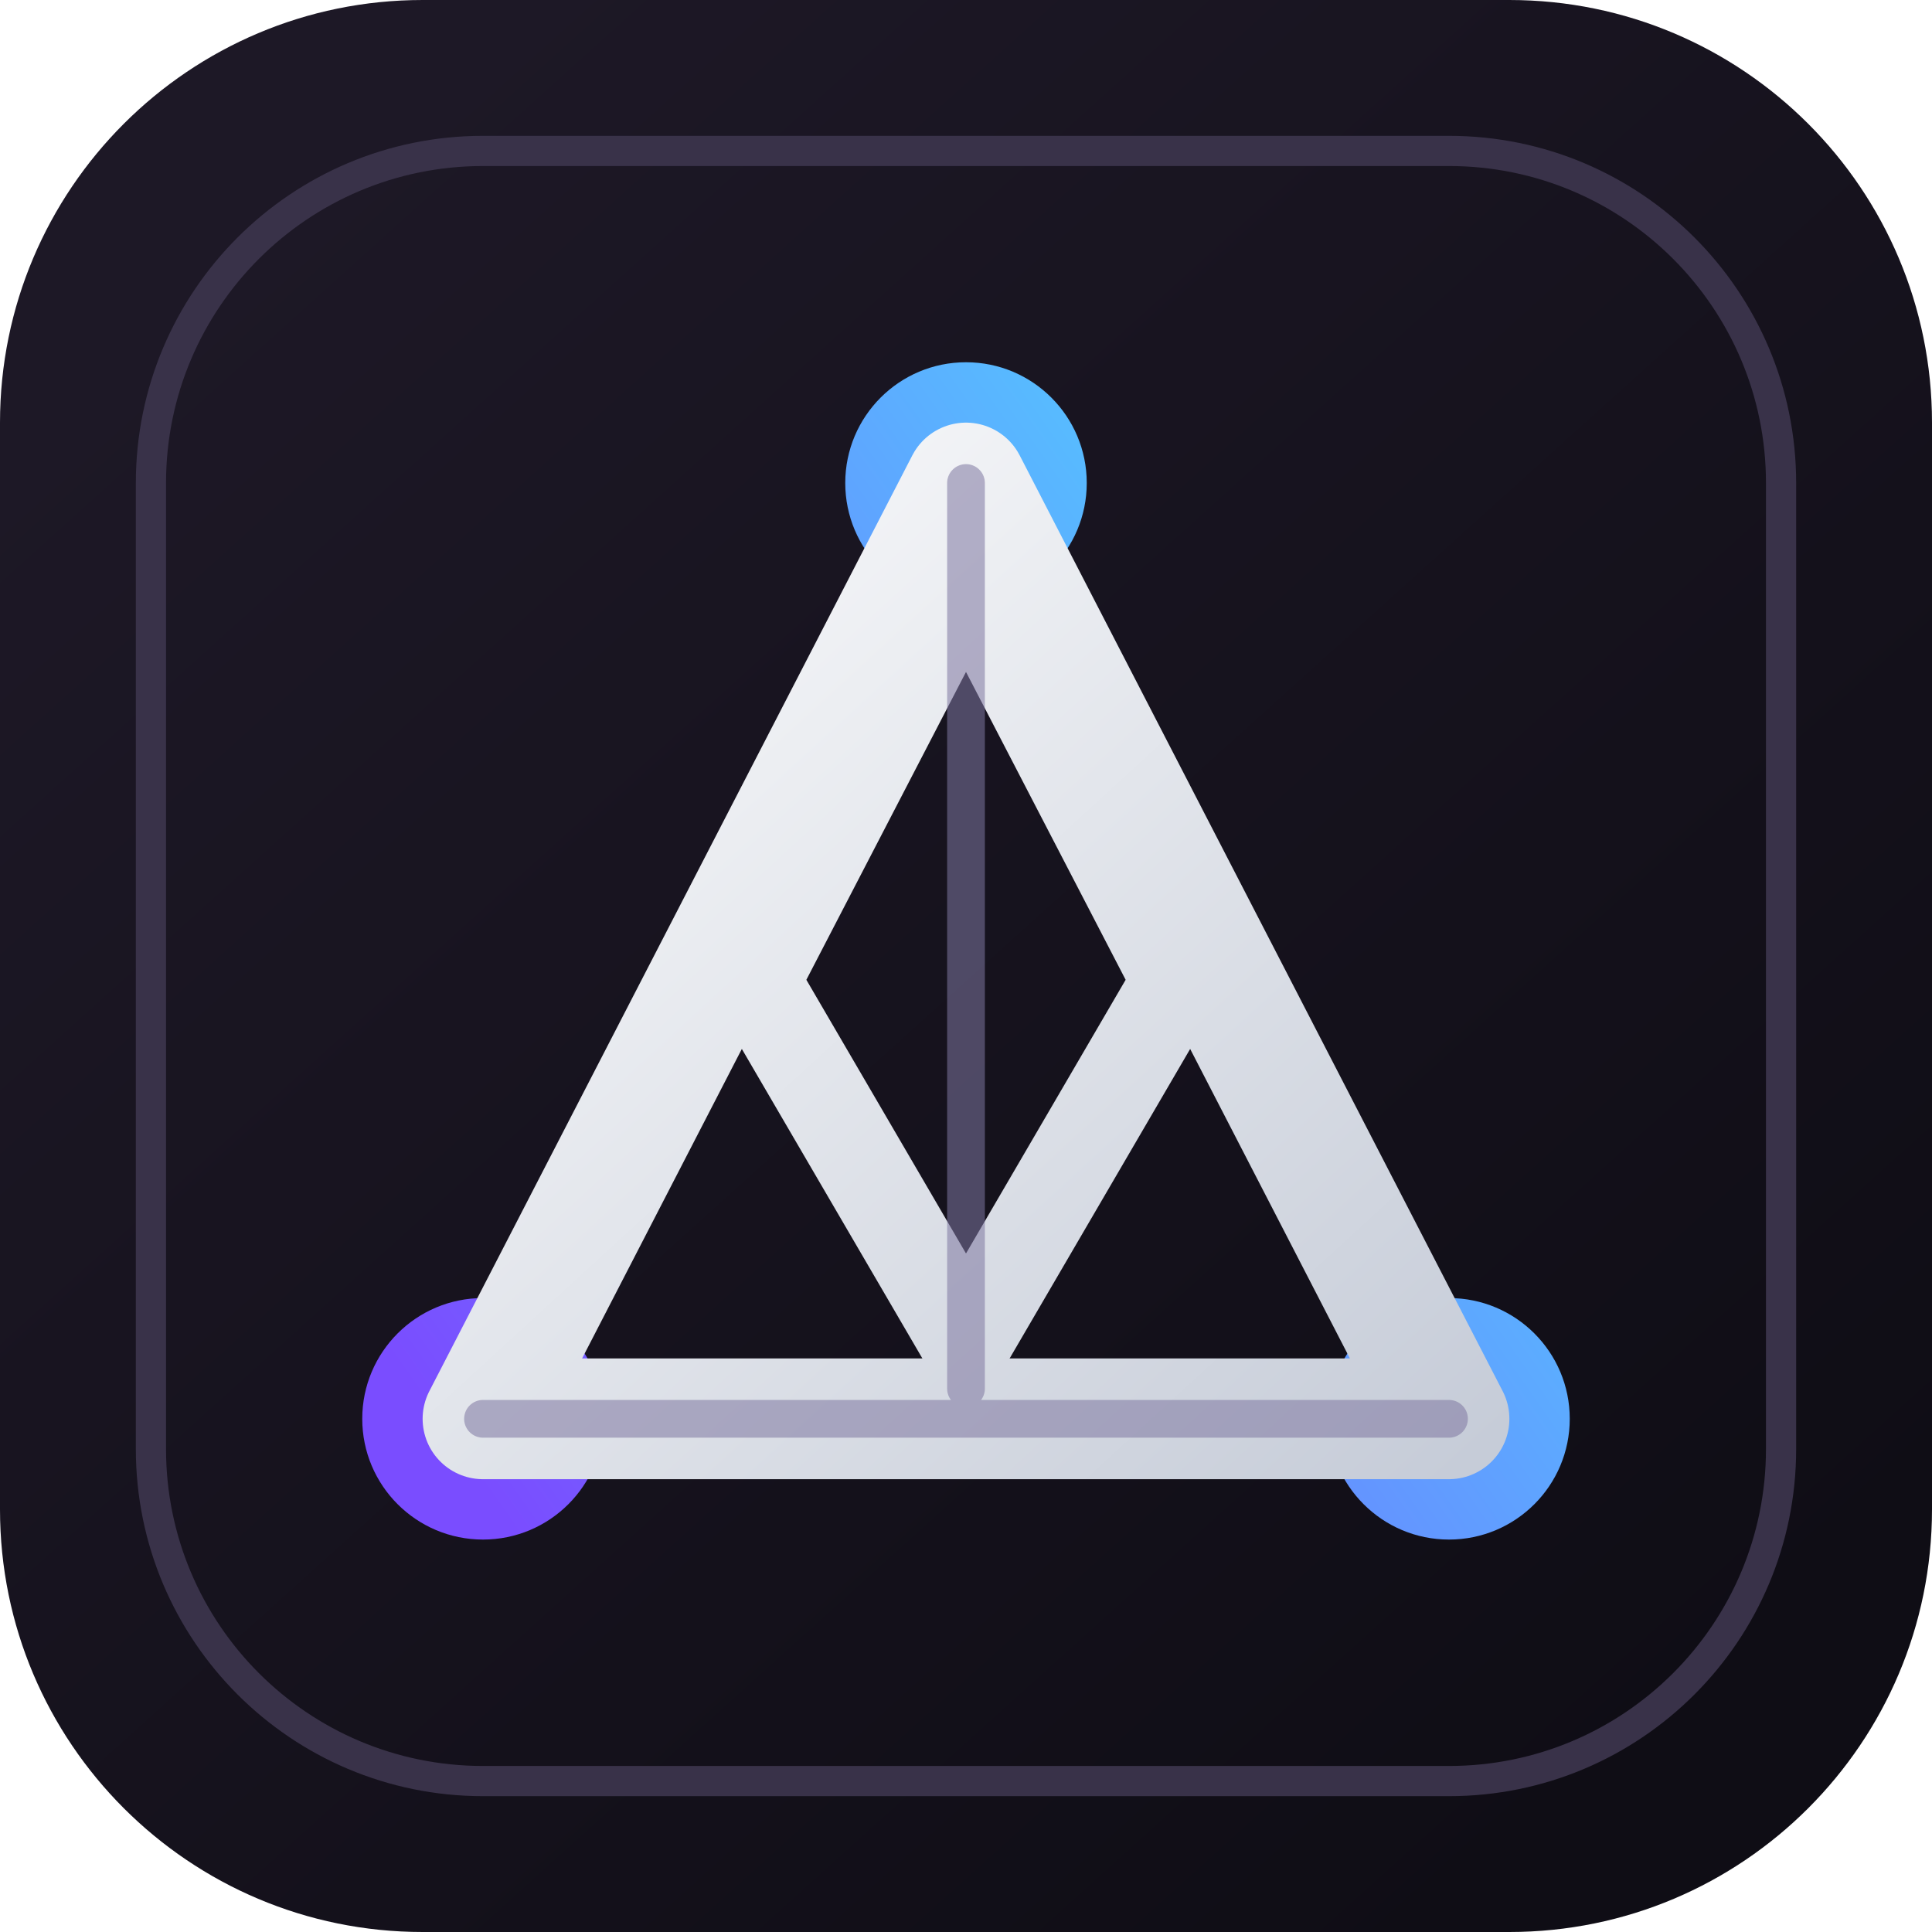
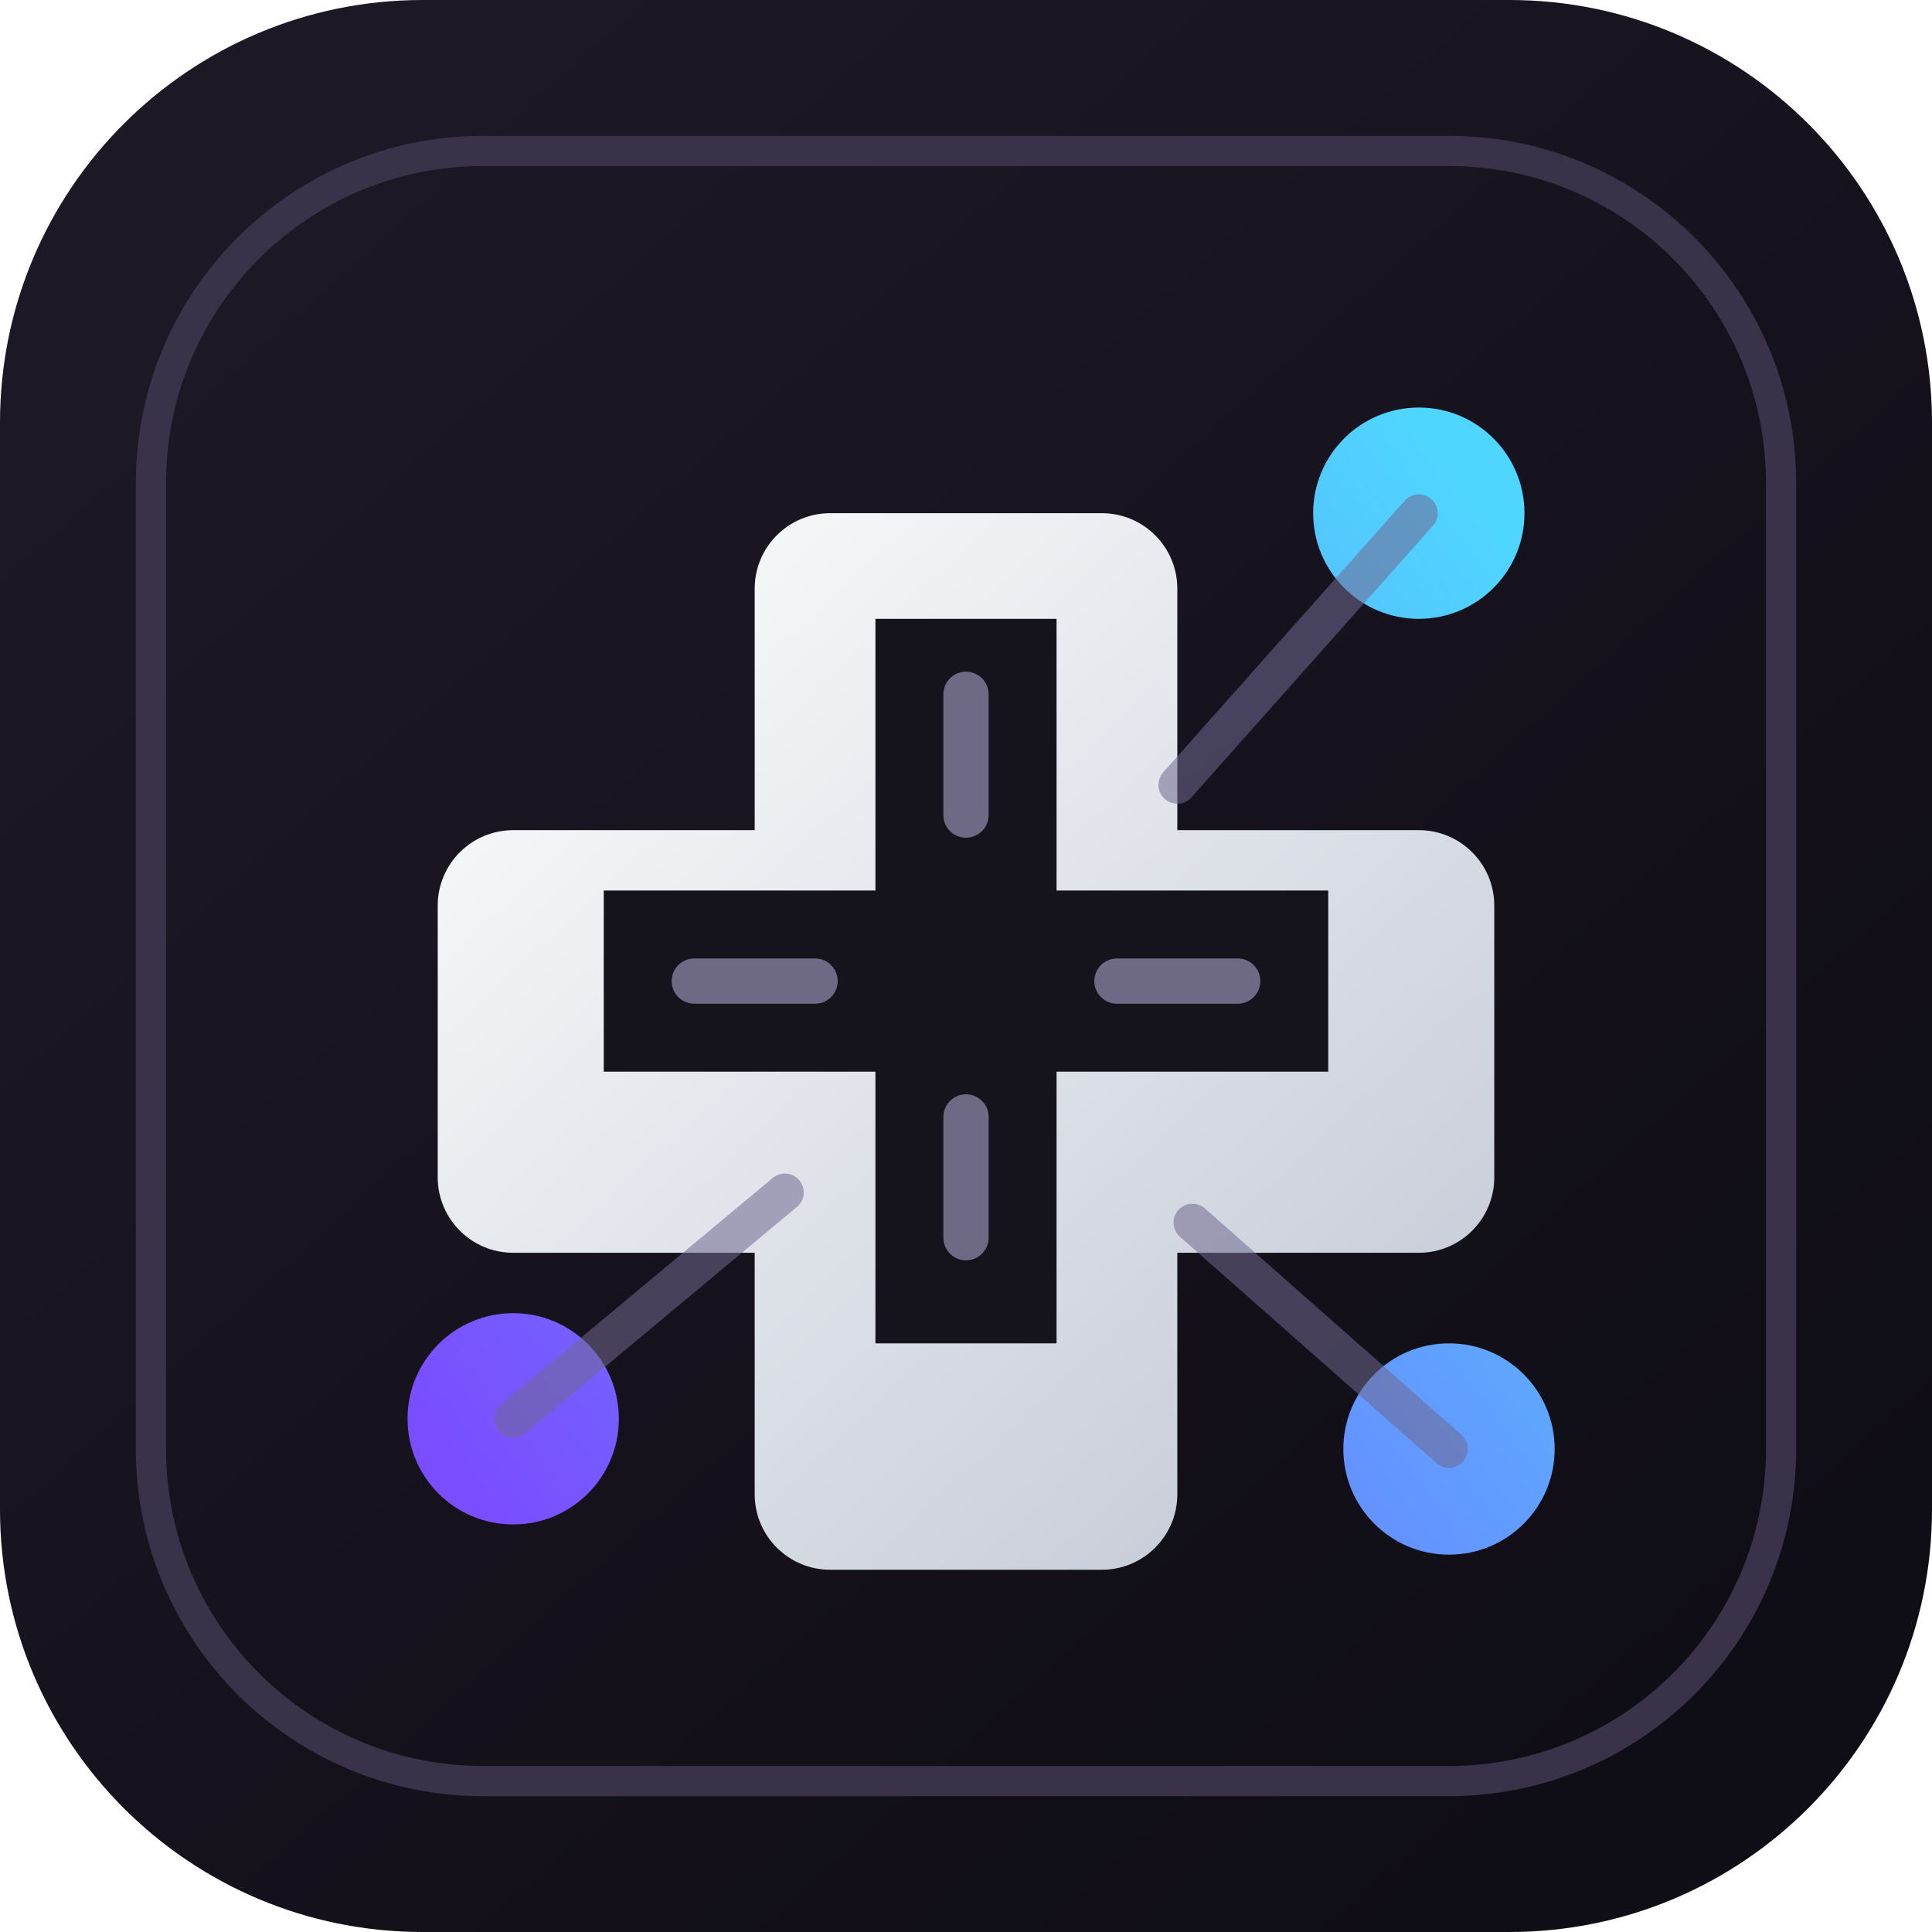
<svg xmlns="http://www.w3.org/2000/svg" viewBox="0 0 128 128" role="img" aria-labelledby="title desc">
  <defs>
    <linearGradient id="bg" x1="18" y1="14" x2="110" y2="116" gradientUnits="userSpaceOnUse">
      <stop offset="0" stop-color="#1d1826" />
      <stop offset="1" stop-color="#0f0d15" />
    </linearGradient>
-     <linearGradient id="metal" x1="30" y1="26" x2="96" y2="98" gradientUnits="userSpaceOnUse">
+     <linearGradient id="metal" x1="34" y1="30" x2="94" y2="94" gradientUnits="userSpaceOnUse">
      <stop offset="0" stop-color="#ffffff" />
      <stop offset="1" stop-color="#c6ccd8" />
    </linearGradient>
-     <linearGradient id="accent" x1="26" y1="90" x2="100" y2="38" gradientUnits="userSpaceOnUse">
+     <linearGradient id="accent" x1="26" y1="92" x2="100" y2="36" gradientUnits="userSpaceOnUse">
      <stop offset="0" stop-color="#7a4dff" />
      <stop offset="1" stop-color="#4fd6ff" />
    </linearGradient>
  </defs>
  <rect width="128" height="128" rx="28" fill="url(#bg)" />
  <rect x="10" y="10" width="108" height="108" rx="22" fill="none" stroke="#393249" stroke-width="2" />
-   <circle cx="32" cy="94" r="8" fill="url(#accent)" />
-   <circle cx="96" cy="94" r="8" fill="url(#accent)" />
-   <circle cx="64" cy="32" r="8" fill="url(#accent)" />
-   <path d="M32 94l32-62 32 62H32z" fill="none" stroke="url(#metal)" stroke-linejoin="round" stroke-width="8" />
-   <path d="M50 65l14-27 14 27-14 24z" fill="none" stroke="url(#metal)" stroke-linejoin="round" stroke-width="6" />
-   <path d="M32 94h64M64 32v60" stroke="#7e77a0" stroke-linecap="round" stroke-width="2.5" opacity=".55" />
+   <circle cx="34" cy="94" r="7" fill="url(#accent)" />
+   <circle cx="94" cy="34" r="7" fill="url(#accent)" />
+   <circle cx="96" cy="96" r="7" fill="url(#accent)" />
+   <path d="M55 34h18a5 5 0 0 1 5 5v16h16a5 5 0 0 1 5 5v18a5 5 0 0 1-5 5H78v16a5 5 0 0 1-5 5H55a5 5 0 0 1-5-5V83H34a5 5 0 0 1-5-5V60a5 5 0 0 1 5-5h16V39a5 5 0 0 1 5-5z" fill="url(#metal)" />
+   <path d="M58 41h12v18h18v12H70v18H58V71H40V59h18z" fill="#15131b" />
+   <path d="M64 46v8M64 74v8M46 65h8M74 65h8" stroke="#8c86a8" stroke-linecap="round" stroke-width="3" opacity=".75" />
+   <path d="M34 94l18-15M94 34l-16 18M96 96l-17-15" stroke="#6f6790" stroke-linecap="round" stroke-width="2.5" opacity=".55" />
</svg>
